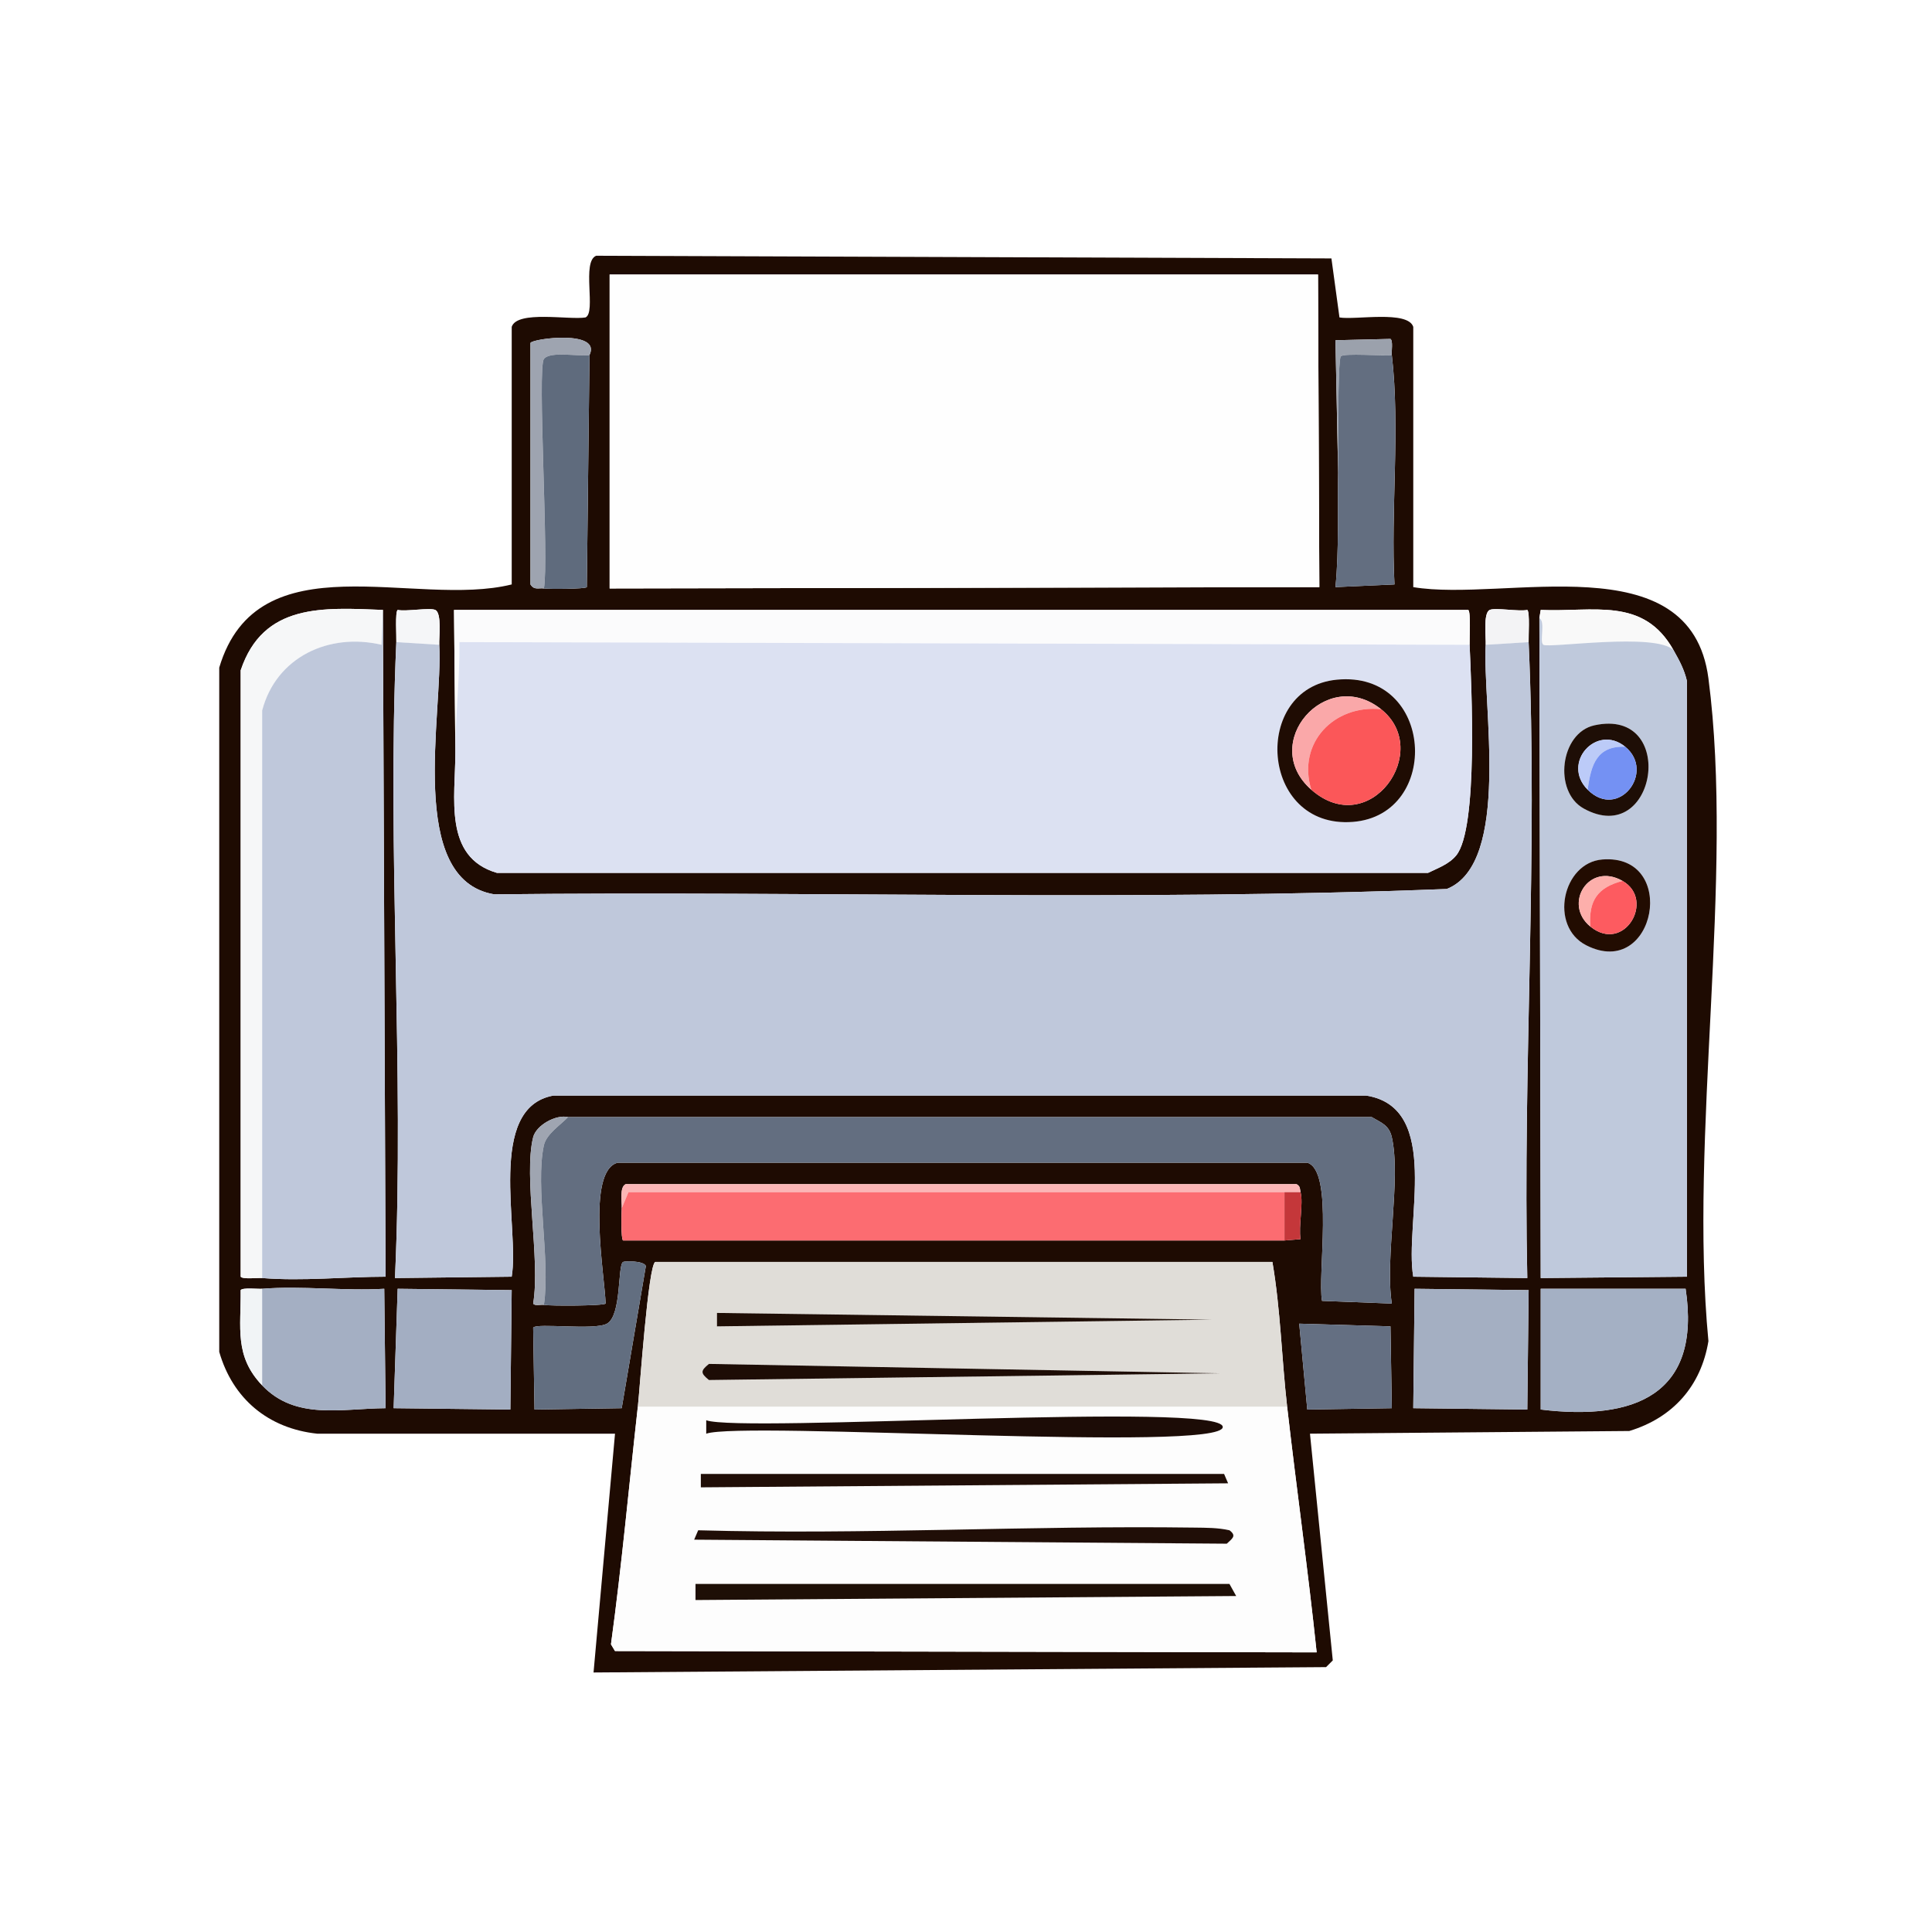
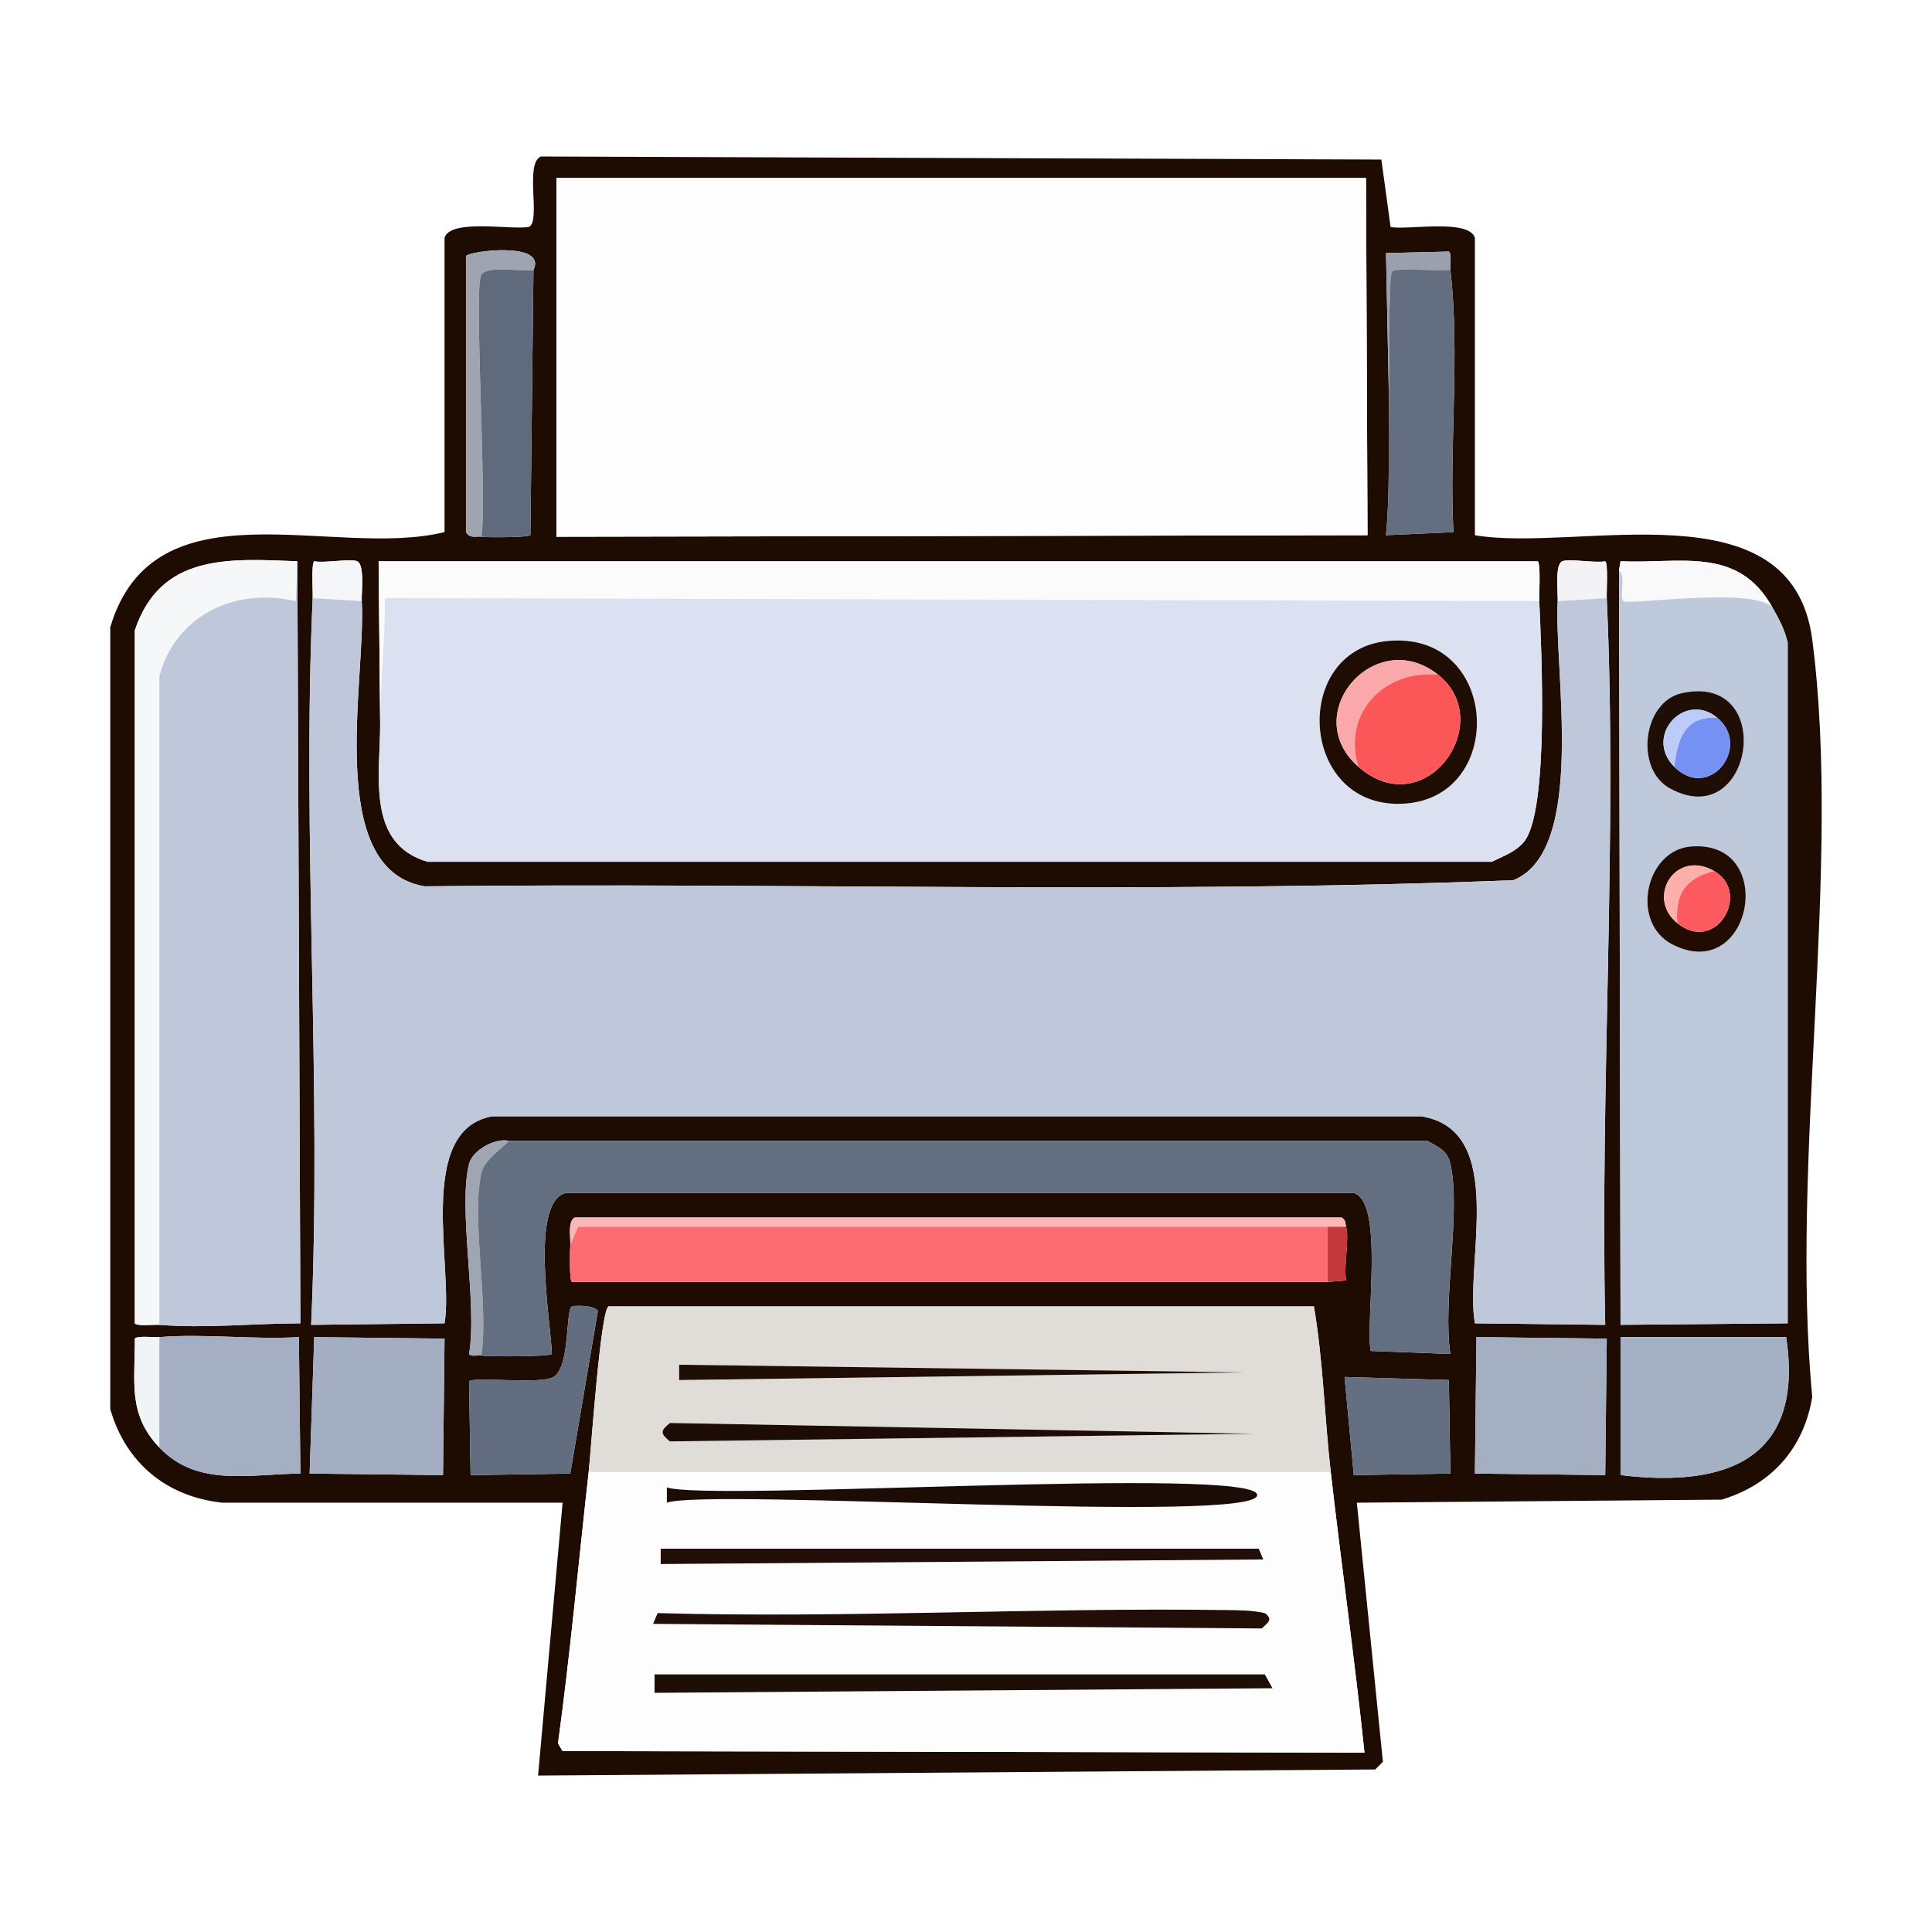
- <svg xmlns="http://www.w3.org/2000/svg" id="_レイヤー_1" data-name="レイヤー_1" version="1.1" viewBox="0 0 1024 1024">
+ <svg xmlns="http://www.w3.org/2000/svg" id="_レイヤー_1" version="1.1" viewBox="0 0 1024 1024">
  <defs>
    <style>
      .st0 {
        fill: #fd5b60;
      }

      .st1 {
        fill: #f1f4f6;
      }

      .st2 {
        fill: #626e80;
      }

      .st3 {
        fill: #220c01;
      }

      .st4 {
        fill: #f3f3f5;
      }

      .st5 {
        fill: #1c0c06;
      }

      .st6 {
        fill: #a4afc2;
      }

      .st7 {
        fill: #bfc8db;
      }

      .st8 {
        fill: #1d0c05;
      }

      .st9 {
        fill: #a4afc3;
      }

      .st10 {
        fill: #1e0e06;
      }

      .st11 {
        fill: #9ea4b0;
      }

      .st12 {
        fill: #1f0e06;
      }

      .st13 {
        fill: #a4b0c4;
      }

      .st14 {
        fill: #200e07;
      }

      .st15 {
        fill: #e0ddd8;
      }

      .st16 {
        fill: #fbfbfc;
      }

      .st17 {
        fill: #f5f6f8;
      }

      .st18 {
        fill: #646f82;
      }

      .st19 {
        fill: #fdafab;
      }

      .st20 {
        fill: #f9f9f9;
      }

      .st21 {
        fill: #7491f3;
      }

      .st22 {
        fill: #a3aec2;
      }

      .st23 {
        fill: #5f6b7d;
      }

      .st24 {
        fill: #bfc9dc;
      }

      .st25 {
        fill: #dce1f2;
      }

      .st26 {
        fill: #fc6c71;
      }

      .st27 {
        fill: #1e0b02;
      }

      .st28 {
        fill: #1f0c03;
      }

      .st29 {
        fill: #9fa5b1;
      }

      .st30 {
        fill: #fefefe;
      }

      .st31 {
        fill: #c4373a;
      }

      .st32 {
        fill: #fbb6b6;
      }

      .st33 {
        fill: #fb5759;
      }

      .st34 {
        fill: #f6f7f8;
      }

      .st35 {
        fill: #636e80;
      }

      .st36 {
        fill: #9ba1ac;
      }

      .st37 {
        fill: #bccbf8;
      }

      .st38 {
        fill: #faa8a9;
      }

      .st39 {
        fill: #1e0f06;
      }

      .st40 {
        fill: #fdfdfd;
      }
    </style>
  </defs>
-   <path class="st27" d="M316.01,135.55l389.67,1.42,4.27,31.29c8.49,1.45,36.2-3.92,39.11,4.98v137.95c48.47,8.11,147-23.84,156.44,48.35,13.85,105.95-10.4,242.21,0,351.28-3.9,23.74-18.75,40.6-41.95,47.64l-169.24,1.42,12.09,120.17-3.56,3.56-388.25,2.84,11.38-126.57h-157.86c-25.93-2.76-44.78-18.54-51.91-43.38v-362.65c20.38-68.35,103.85-31.36,155.02-44.09v-136.53c2.91-8.89,30.62-3.53,39.11-4.98,5.81-2.58-2.22-29.65,5.69-32.71ZM323.12,145.5v166.39l376.16-.71-.71-165.68h-375.45ZM288.28,311.9c2.77.43,22.06.27,22.75-.71l1.42-123.02c6.49-13.5-30.23-8.77-31.29-6.4v128c2,3.2,4.43,1.72,7.11,2.13ZM709.24,250.74c-.43,20.15.57,40.32-1.42,60.44l31.29-1.42c-2.07-39.15,3.1-82.95-1.42-121.6-.24-2.03.76-7.49-.71-8.53l-29.15.71,1.42,70.4ZM138.95,677.39c21.42,1.73,43.92-.69,65.42-.71l-1.42-353.41c-31.74-1.26-63.45-3.61-75.37,32v321.41c1.04,1.46,9.04.52,11.38.71ZM210.06,340.34c-5.01,111.1,4.34,225.64-.71,337.05l61.86-.71c4.34-25.23-13.69-89.44,22.04-96h430.92c40.23,6.43,20.04,67.74,24.89,96l60.44.71c-2.44-111.25,5.71-226.2.71-337.05-.13-2.87.73-16.04-.71-17.07-4.38.98-16.89-1.34-19.91,0-3.61,1.6-1.92,14.85-2.13,18.49-1.82,31.32,13.68,115.78-20.62,129.42-167.38,6.6-336.75.98-504.87,2.84-46.79-7.79-27.04-95.9-29.15-132.26-.21-3.64,1.48-16.89-2.13-18.49-3.02-1.34-15.53.98-19.91,0-1.44,1.02-.58,14.19-.71,17.07ZM241.35,398.65c.04,23.84-6.58,55.66,22.04,64h493.49c5.17-2.53,11.12-4.6,14.93-9.24,11.79-14.37,8.06-89.68,7.11-111.64-.13-3.01.74-17.46-.71-18.49H240.64l.71,75.37ZM815.9,327.54l.71,349.85,77.51-.71v-315.72c-1.53-6.38-3.96-10.73-7.11-16.35-15.98-28.55-42.6-20.1-70.4-21.33l-.71,4.27ZM288.28,691.62c3.28.61,31.66.54,32.71-.71-.37-14.13-10.49-70.29,6.4-74.66h365.5c14.25,4.31,5.3,59.79,7.82,73.24l36.98,1.42c-3.77-24.31,5.03-65.99,0-88.17-1.48-6.52-5.7-7.7-10.67-10.67h-425.94c-6.51-1.47-16.89,4.35-18.49,10.67-5.25,20.77,3.94,64.88,0,88.17.86,1.44,4.13.42,5.69.71ZM329.52,640.42c-.17,2.42-.49,16.21.71,17.07h350.56l8.53-.71c-1.16-6.82,1.59-18.91,0-24.89-.45-1.69.11-2.95-2.13-4.27h-355.54c-3.46,1.53-1.91,9.62-2.13,12.8ZM330.23,668.86c-2.96,1.79-.68,28.34-8.53,32.71-6.66,3.71-37.23-.52-39.11,2.13l.71,43.38,46.22-.71,12.8-75.37c-1.24-2.88-11.24-2.64-12.09-2.13ZM338.05,745.66c-4.69,41.92-8.5,84.05-14.22,125.86l2.13,3.56,371.9.71c-4.53-43.31-10.68-86.8-15.64-130.13-2.92-25.51-3.47-51.44-7.82-76.8h-327.1c-3.74,1.63-8.16,67.09-9.24,76.8ZM138.95,734.28c17.7,18.56,41.9,12.27,65.42,12.09l-.71-63.29c-21.05,1.24-43.91-1.68-64.71,0-2.34.19-10.34-.75-11.38.71.2,19.91-3.5,34.88,11.38,50.49ZM210.77,683.08l-2.13,63.29,61.86.71.71-63.29-60.44-.71ZM749.77,683.08l-.71,63.29,60.44.71.71-63.29-60.44-.71ZM816.61,683.08v64c49.28,6,85.33-7.52,76.8-64h-76.8ZM688.62,701.57l4.27,45.51,44.8-.71-.71-43.38-48.35-1.42Z" />
-   <path class="st30" d="M323.12,145.5h375.45l.71,165.68-376.16.71v-166.39Z" />
-   <path class="st11" d="M312.45,188.17c-5.24,1.02-20.92-2.28-24.18,2.13-3.61,4.9,2.77,106.86,0,121.6-2.68-.42-5.11,1.06-7.11-2.13v-128c1.05-2.37,37.78-7.1,31.29,6.4Z" />
-   <path class="st36" d="M737.68,188.17c-4.07.63-25.7-1.15-27.02.71-1.79,2.52-1.25,53.57-1.42,61.86l-1.42-70.4,29.15-.71c1.47,1.04.47,6.5.71,8.53Z" />
-   <path class="st23" d="M312.45,188.17l-1.42,123.02c-.7.98-19.99,1.14-22.75.71,2.77-14.73-3.61-116.7,0-121.6,3.25-4.42,18.94-1.12,24.18-2.13Z" />
-   <path class="st35" d="M737.68,188.17c4.52,38.64-.65,82.45,1.42,121.6l-31.29,1.42c1.99-20.12.99-40.29,1.42-60.44.18-8.3-.37-59.34,1.42-61.86,1.32-1.86,22.95-.08,27.02-.71Z" />
-   <path class="st34" d="M202.95,323.27l-.71,18.49c-27.83-6.56-55.86,6.46-63.29,34.84v300.79c-2.34-.19-10.34.75-11.38-.71v-321.41c11.93-35.61,43.64-33.26,75.37-32Z" />
-   <path class="st7" d="M138.95,677.39v-300.79c7.42-28.38,35.45-41.41,63.29-34.84l.71-18.49,1.42,353.41c-21.5.02-43.99,2.44-65.42.71Z" />
-   <path class="st17" d="M232.81,341.76l-22.75-1.42c.13-2.87-.73-16.04.71-17.07,4.38.98,16.89-1.34,19.91,0,3.61,1.6,1.92,14.85,2.13,18.49Z" />
-   <path class="st16" d="M778.93,341.76l-535.45-1.42c.25,19.26-2.17,39.18-2.13,58.31l-.71-75.37h537.58c1.45,1.03.58,15.47.71,18.49Z" />
-   <path class="st4" d="M810.21,340.34l-22.75,1.42c.21-3.64-1.48-16.89,2.13-18.49,3.02-1.34,15.53.98,19.91,0,1.44,1.02.58,14.19.71,17.07Z" />
-   <path class="st20" d="M887.01,344.61c-9.37-9.53-66.1-.93-68.98-2.84-2.33-1.55,1.31-12.01-2.13-14.22l.71-4.27c27.8,1.23,54.42-7.22,70.4,21.33Z" />
-   <path class="st24" d="M887.01,344.61c3.15,5.62,5.58,9.98,7.11,16.35v315.72l-77.51.71-.71-349.85c3.44,2.22-.19,12.67,2.13,14.22,2.87,1.91,59.6-6.69,68.98,2.84ZM845.06,384.43c-18.2,3.99-21.86,35.12-5.69,44.09,38.82,21.51,50.08-53.82,5.69-44.09ZM849.32,455.54c-21.21,1.64-28.44,35.42-8.53,45.51,36.82,18.67,49.12-48.66,8.53-45.51Z" />
-   <path class="st7" d="M232.81,341.76c2.11,36.36-17.64,124.47,29.15,132.26,168.12-1.87,337.49,3.76,504.87-2.84,34.3-13.64,18.8-98.1,20.62-129.42l22.75-1.42c5,110.85-3.15,225.81-.71,337.05l-60.44-.71c-4.85-28.26,15.34-89.56-24.89-96h-430.92c-35.73,6.55-17.7,70.77-22.04,96l-61.86.71c5.05-111.41-4.3-225.95.71-337.05l22.75,1.42Z" />
-   <path class="st25" d="M778.93,341.76c.95,21.96,4.68,97.27-7.11,111.64-3.81,4.64-9.76,6.72-14.93,9.24h-493.49c-28.63-8.34-22-40.16-22.04-64-.03-19.13,2.39-39.05,2.13-58.31l535.45,1.42ZM708.53,360.25c-45.47,4.42-40.86,79.27,8.53,75.37,47.05-3.71,43.23-80.4-8.53-75.37Z" />
-   <path class="st28" d="M708.53,360.25c51.76-5.03,55.58,71.66,8.53,75.37-49.39,3.9-54-70.96-8.53-75.37ZM695.02,418.56c30.92,27.14,64.69-20.64,36.98-42.67-29.08-23.12-64.93,18.12-36.98,42.67Z" />
-   <path class="st38" d="M731.99,375.89c-24.99-2.5-44.6,17.93-36.98,42.67-27.96-24.55,7.89-65.78,36.98-42.67Z" />
-   <path class="st33" d="M731.99,375.89c27.72,22.03-6.06,69.81-36.98,42.67-7.62-24.73,11.99-45.16,36.98-42.67Z" />
-   <path class="st10" d="M845.06,384.43c44.39-9.73,33.13,65.6-5.69,44.09-16.17-8.96-12.51-40.1,5.69-44.09ZM841.5,418.56c16.3,16.35,36.13-9.44,19.91-22.75-15.12-12.41-34.09,8.54-19.91,22.75Z" />
-   <path class="st37" d="M861.41,395.8c-15.07-.57-18.18,9.59-19.91,22.75-14.17-14.21,4.79-35.17,19.91-22.75Z" />
-   <path class="st21" d="M861.41,395.8c16.22,13.32-3.61,39.1-19.91,22.75,1.73-13.17,4.84-23.33,19.91-22.75Z" />
-   <path class="st3" d="M849.32,455.54c40.59-3.15,28.29,64.18-8.53,45.51-19.91-10.09-12.67-43.87,8.53-45.51ZM842.92,491.09c17.94,14.57,34.57-14.18,17.07-24.18-17.99-10.27-31.67,12.31-17.07,24.18Z" />
-   <path class="st19" d="M859.99,466.91c-13.21,3.41-18.1,10.46-17.07,24.18-14.61-11.86-.92-34.45,17.07-24.18Z" />
-   <path class="st0" d="M842.92,491.09c-1.03-13.72,3.86-20.77,17.07-24.18,17.5,9.99.87,38.75-17.07,24.18Z" />
-   <path class="st29" d="M301.08,592.06c-3.84,4.1-11.48,8.95-12.8,14.93-4.77,21.64,3.57,61.05,0,84.62-1.56-.29-4.83.73-5.69-.71,3.94-23.3-5.25-67.41,0-88.17,1.6-6.31,11.97-12.14,18.49-10.67Z" />
-   <path class="st35" d="M288.28,691.62c3.57-23.57-4.77-62.98,0-84.62,1.32-5.98,8.96-10.83,12.8-14.93h425.94c4.97,2.97,9.19,4.14,10.67,10.67,5.03,22.18-3.77,63.87,0,88.17l-36.98-1.42c-2.52-13.46,6.43-68.93-7.82-73.24h-365.5c-16.89,4.38-6.77,60.54-6.4,74.66-1.05,1.25-29.43,1.32-32.71.71Z" />
-   <path class="st32" d="M689.33,631.88h-356.25l-3.56,8.53c.23-3.18-1.33-11.27,2.13-12.8h355.54c2.25,1.31,1.69,2.58,2.13,4.27Z" />
-   <path class="st26" d="M680.8,631.88v25.6h-350.56c-1.2-.85-.88-14.64-.71-17.07l3.56-8.53h347.72Z" />
-   <path class="st31" d="M689.33,631.88c1.59,5.98-1.16,18.07,0,24.89l-8.53.71v-25.6h8.53Z" />
-   <path class="st2" d="M330.23,668.86c.84-.51,10.85-.75,12.09,2.13l-12.8,75.37-46.22.71-.71-43.38c1.88-2.65,32.45,1.57,39.11-2.13,7.85-4.37,5.57-30.92,8.53-32.71Z" />
-   <path class="st15" d="M682.22,745.66h-344.16c1.09-9.71,5.51-75.17,9.24-76.8h327.1c4.35,25.36,4.9,51.28,7.82,76.8ZM380.01,695.88v7.11l262.39-3.56-262.39-3.56ZM375.74,722.9c-4.55,3.71-4.47,4.88,0,8.53l270.92-3.56-270.92-4.98Z" />
-   <path class="st1" d="M138.95,683.08v51.2c-14.88-15.61-11.17-30.58-11.38-50.49,1.04-1.46,9.04-.52,11.38-.71Z" />
-   <path class="st9" d="M138.95,734.28v-51.2c20.8-1.68,43.66,1.24,64.71,0l.71,63.29c-23.52.18-47.72,6.47-65.42-12.09Z" />
-   <path class="st22" d="M210.77,683.08l60.44.71-.71,63.29-61.86-.71,2.13-63.29Z" />
-   <path class="st6" d="M749.77,683.08l60.44.71-.71,63.29-60.44-.71.71-63.29Z" />
-   <path class="st13" d="M816.61,683.08h76.8c8.53,56.47-27.52,69.99-76.8,64v-64Z" />
-   <path class="st12" d="M380.01,695.88l262.39,3.56-262.39,3.56v-7.11Z" />
-   <path class="st18" d="M688.62,701.57l48.35,1.42.71,43.38-44.8.71-4.27-45.51Z" />
-   <path class="st8" d="M375.74,722.9l270.92,4.98-270.92,3.56c-4.47-3.66-4.55-4.83,0-8.53Z" />
-   <path class="st40" d="M682.22,745.66c4.96,43.33,11.11,86.82,15.64,130.13l-371.9-.71-2.13-3.56c5.72-41.81,9.53-83.94,14.22-125.86h344.16ZM374.32,752.77v7.11c18.75-6.75,273.82,10.13,273.77-3.56s-254.89,3.19-273.77-3.56ZM371.47,781.21v7.11l279.46-2.13-2.13-4.98h-277.32ZM633.15,809.66c-87.49-1.21-175.52,3.87-263.1,1.42l-2.13,4.98,282.3,2.13c2.77-2.66,5.47-4.11,1.42-7.11-6.18-1.39-12.19-1.34-18.49-1.42ZM368.63,839.52v8.53l286.57-2.13-3.56-6.4h-283.01Z" />
-   <path class="st5" d="M374.32,752.77c18.88,6.75,273.71-10.13,273.77,3.56s-255.01-3.19-273.77,3.56v-7.11Z" />
-   <path class="st14" d="M371.47,781.21h277.32l2.13,4.98-279.46,2.13v-7.11Z" />
-   <path class="st14" d="M633.15,809.66c6.3.09,12.31.03,18.49,1.42,4.05,3,1.35,4.45-1.42,7.11l-282.3-2.13,2.13-4.98c87.58,2.44,175.61-2.63,263.1-1.42Z" />
-   <path class="st39" d="M368.63,839.52h283.01l3.56,6.4-286.57,2.13v-8.53Z" />
+   <path class="st27" d="M286.81,82.95l445.34,1.62,4.89,35.77c9.71,1.65,41.38-4.48,44.69,5.7v157.65c55.39,9.27,168-27.24,178.79,55.25,15.83,121.09-11.88,276.81,0,401.46-4.46,27.14-21.43,46.4-47.95,54.44l-193.42,1.62,13.81,137.33-4.06,4.06-443.71,3.24,13-144.65H117.78c-29.63-3.16-51.18-21.18-59.33-49.58v-414.46c23.3-78.11,118.69-35.84,177.16-50.39V125.99c3.33-10.17,35-4.03,44.69-5.7,6.65-2.94-2.54-33.89,6.51-37.39h-.01v.04ZM294.93,94.32v190.16l429.89-.81-.81-189.35h-429.08,0ZM255.12,284.49c3.17.49,25.22.31,26.01-.81l1.62-140.6c7.41-15.42-34.55-10.03-35.77-7.32v146.28c2.28,3.66,5.07,1.96,8.13,2.43h.01ZM736.21,214.59c-.49,23.03.65,46.08-1.62,69.08l35.77-1.62c-2.37-44.75,3.54-94.8-1.62-138.97-.28-2.33.86-8.57-.81-9.75l-33.31.81,1.62,80.46h-.02ZM84.46,702.2c24.48,1.97,50.2-.79,74.76-.81l-1.62-403.9c-36.28-1.44-72.51-4.13-86.13,36.58v367.32c1.18,1.66,10.34.6,13,.81h-.01ZM165.73,316.99c-5.73,126.97,4.96,257.88-.81,385.2l70.7-.81c4.96-28.83-15.65-102.22,25.18-109.72h492.48c45.97,7.35,22.9,77.42,28.45,109.72l69.08.81c-2.78-127.15,6.53-258.52.81-385.2-.15-3.29.83-18.34-.81-19.51-5,1.12-19.31-1.54-22.75,0-4.13,1.82-2.2,16.97-2.43,21.13-2.08,35.8,15.64,132.32-23.56,147.91-191.29,7.54-384.86,1.12-577,3.24-53.47-8.91-30.9-109.6-33.31-151.16-.25-4.16,1.7-19.31-2.43-21.13-3.46-1.54-17.75,1.12-22.75,0-1.64,1.16-.66,16.21-.81,19.51h-.02ZM201.48,383.63c.04,27.24-7.52,63.62,25.18,73.14h563.98c5.91-2.89,12.7-5.26,17.07-10.56,13.47-16.43,9.22-102.5,8.13-127.58-.15-3.45.84-19.96-.81-21.13H200.67l.81,86.13h0ZM858.11,302.36l.81,399.83,88.59-.81v-360.82c-1.75-7.3-4.52-12.27-8.13-18.69-18.26-32.63-48.68-22.98-80.46-24.37l-.81,4.89h0v-.02ZM255.12,718.45c3.74.69,36.18.62,37.39-.81-.43-16.15-11.99-80.33,7.32-85.32h417.71c16.29,4.93,6.06,68.33,8.94,83.7l42.26,1.62c-4.31-27.79,5.75-75.41,0-100.77-1.7-7.46-6.52-8.8-12.19-12.19h-486.79c-7.45-1.67-19.31,4.97-21.13,12.19-6.01,23.73,4.5,74.14,0,100.77.98,1.64,4.73.48,6.51.81h-.01ZM302.25,659.95c-.19,2.76-.55,18.53.81,19.51h400.64l9.75-.81c-1.32-7.8,1.81-21.61,0-28.45-.51-1.93.13-3.37-2.43-4.89h-406.33c-3.96,1.75-2.19,11-2.43,14.62h0ZM303.06,692.45c-3.38,2.05-.78,32.38-9.75,37.39-7.62,4.25-42.55-.6-44.69,2.43l.81,49.58,52.82-.81,14.62-86.13c-1.42-3.3-12.84-3.02-13.81-2.43h0v-.02ZM312,780.21c-5.37,47.9-9.72,96.05-16.26,143.84l2.43,4.06,425.03.81c-5.17-49.49-12.2-99.2-17.88-148.72-3.34-29.15-3.97-58.78-8.94-87.78h-373.83c-4.28,1.87-9.32,76.67-10.56,87.78h-.01.01ZM84.46,767.21c20.22,21.22,47.88,14.03,74.76,13.81l-.81-72.33c-24.05,1.42-50.19-1.92-73.95,0-2.68.21-11.82-.85-13,.81.22,22.75-4,39.86,13,57.71h0ZM166.54,708.69l-2.43,72.33,70.7.81.81-72.33-69.08-.81h0ZM782.54,708.69l-.81,72.33,69.08.81.81-72.33-69.08-.81ZM858.92,708.69v73.14c56.32,6.86,97.52-8.6,87.78-73.14h-87.78ZM712.65,729.82l4.89,52.01,51.2-.81-.81-49.58-55.25-1.62h-.02Z" />
+   <path class="st30" d="M294.93,94.32h429.08l.81,189.35-429.9.81V94.32h0Z" />
+   <path class="st11" d="M282.74,143.09c-5.98,1.16-23.9-2.6-27.64,2.43-4.13,5.6,3.17,122.12,0,138.97-3.06-.48-5.85,1.22-8.13-2.43v-146.28c1.19-2.71,43.18-8.12,35.77,7.32h0Z" />
+   <path class="st36" d="M768.72,143.09c-4.65.73-29.38-1.31-30.88.81-2.05,2.88-1.43,61.23-1.62,70.7l-1.62-80.46,33.31-.81c1.67,1.18.53,7.42.81,9.75h0Z" />
+   <path class="st23" d="M282.74,143.09l-1.62,140.6c-.8,1.12-22.85,1.3-26.01.81,3.17-16.83-4.13-133.37,0-138.97,3.71-5.06,21.64-1.28,27.64-2.43h-.01Z" />
+   <path class="st35" d="M768.72,143.09c5.16,44.16-.75,94.23,1.62,138.97l-35.77,1.62c2.27-23,1.13-46.05,1.62-69.08.2-9.48-.43-67.82,1.62-70.7,1.5-2.12,26.23-.1,30.88-.81h.02Z" />
+   <path class="st34" d="M157.6,297.48l-.81,21.13c-31.81-7.5-63.84,7.38-72.33,39.82v343.76c-2.68-.21-11.82.85-13-.81v-367.32c13.63-40.69,49.88-38.02,86.13-36.58h.01Z" />
+   <path class="st7" d="M84.46,702.2v-343.76c8.48-32.44,40.51-47.33,72.33-39.82l.81-21.13,1.62,403.9c-24.58.02-50.27,2.78-74.76.81h0Z" />
+   <path class="st17" d="M191.72,318.62l-26.01-1.62c.15-3.29-.83-18.34.81-19.51,5,1.12,19.31-1.54,22.75,0,4.13,1.82,2.2,16.97,2.43,21.13h.01Z" />
+   <path class="st16" d="M815.86,318.62l-611.94-1.62c.29,22.02-2.49,44.78-2.43,66.64l-.81-86.13h614.37c1.65,1.17.66,17.69.81,21.13h0v-.02Z" />
+   <path class="st4" d="M851.61,316.99l-26.01,1.62c.25-4.16-1.7-19.31,2.43-21.13,3.46-1.54,17.75,1.12,22.75,0,1.64,1.16.66,16.21.81,19.51h.01Z" />
+   <path class="st20" d="M939.38,321.87c-10.71-10.89-75.54-1.07-78.84-3.24-2.67-1.77,1.49-13.73-2.43-16.26l.81-4.89c31.78,1.41,62.2-8.26,80.46,24.37h0Z" />
+   <path class="st24" d="M939.38,321.87c3.61,6.42,6.38,11.4,8.13,18.69v360.82l-88.59.81-.81-399.83c3.94,2.54-.21,14.49,2.43,16.26,3.29,2.19,68.12-7.65,78.84,3.24h0ZM891.44,367.38c-20.8,4.57-24.98,40.14-6.51,50.39,44.36,24.59,57.24-61.5,6.51-50.39ZM896.31,448.65c-24.25,1.88-32.5,40.48-9.75,52.01,42.08,21.33,56.14-55.62,9.75-52.01Z" />
+   <path class="st7" d="M191.72,318.62c2.41,41.56-20.16,142.25,33.31,151.16,192.14-2.13,385.7,4.3,577-3.24,39.2-15.58,21.48-112.12,23.56-147.91l26.01-1.62c5.72,126.69-3.61,258.07-.81,385.2l-69.08-.81c-5.55-32.3,17.54-102.36-28.45-109.72h-492.48c-40.83,7.49-20.22,80.88-25.18,109.72l-70.7.81c5.77-127.33-4.92-258.23.81-385.2l26.01,1.62h.01-.01Z" />
+   <path class="st25" d="M815.86,318.62c1.09,25.1,5.34,111.17-8.13,127.58-4.35,5.3-11.16,7.68-17.07,10.56H226.69c-32.73-9.54-25.14-45.9-25.18-73.14-.03-21.87,2.73-44.63,2.43-66.64l611.94,1.62h-.01v.02ZM735.4,339.75c-51.97,5.06-46.7,90.59,9.75,86.13,53.77-4.25,49.41-91.88-9.75-86.13Z" />
+   <path class="st28" d="M735.4,339.75c59.16-5.75,63.52,81.9,9.75,86.13-56.45,4.46-61.72-81.1-9.75-86.13ZM719.97,406.39c35.34,31.02,73.93-23.58,42.26-48.77-33.24-26.42-74.21,20.7-42.26,48.77Z" />
+   <path class="st38" d="M762.22,357.62c-28.57-2.86-50.98,20.49-42.26,48.77-31.96-28.05,9.01-75.18,42.26-48.77Z" />
+   <path class="st33" d="M762.22,357.62c31.68,25.17-6.92,79.79-42.26,48.77-8.7-28.27,13.71-51.62,42.26-48.77Z" />
+   <path class="st10" d="M891.44,367.38c50.73-11.13,37.87,74.98-6.51,50.39-18.49-10.24-14.29-45.82,6.51-50.39ZM887.37,406.39c18.62,18.69,41.29-10.78,22.75-26.01-17.28-14.19-38.97,9.76-22.75,26.01Z" />
+   <path class="st37" d="M910.13,380.37c-17.23-.65-20.78,10.97-22.75,26.01-16.19-16.25,5.47-40.19,22.75-26.01Z" />
+   <path class="st21" d="M910.13,380.37c18.54,15.22-4.13,44.68-22.75,26.01,1.97-15.05,5.54-26.67,22.75-26.01Z" />
+   <path class="st3" d="M896.31,448.65c46.39-3.61,32.33,73.34-9.75,52.01-22.75-11.53-14.49-50.13,9.75-52.01ZM888.99,489.28c20.5,16.65,39.51-16.2,19.51-27.64-20.57-11.73-36.19,14.07-19.51,27.64Z" />
+   <path class="st19" d="M908.5,461.64c-15.09,3.89-20.68,11.96-19.51,27.64-16.69-13.56-1.06-39.37,19.51-27.64Z" />
+   <path class="st0" d="M888.99,489.28c-1.17-15.68,4.42-23.73,19.51-27.64,20,11.41.99,44.29-19.51,27.64Z" />
+   <path class="st29" d="M269.75,604.67c-4.38,4.68-13.12,10.23-14.62,17.07-5.45,24.74,4.09,69.77,0,96.7-1.78-.33-5.53.83-6.51-.81,4.5-26.62-6.01-77.04,0-100.77,1.82-7.21,13.69-13.88,21.13-12.19h0Z" />
+   <path class="st35" d="M255.12,718.45c4.09-26.93-5.45-71.98,0-96.7,1.5-6.84,10.24-12.37,14.62-17.07h486.79c5.67,3.39,10.51,4.74,12.19,12.19,5.75,25.34-4.31,72.99,0,100.77l-42.26-1.62c-2.88-15.38,7.35-78.77-8.94-83.7h-417.71c-19.31,5-7.73,69.18-7.32,85.32-1.19,1.43-33.63,1.5-37.39.81h.01Z" />
+   <path class="st32" d="M713.46,650.19h-407.14l-4.06,9.75c.27-3.64-1.51-12.89,2.43-14.62h406.33c2.57,1.49,1.93,2.94,2.43,4.89h.01,0Z" />
+   <path class="st26" d="M703.71,650.19v29.26h-400.64c-1.38-.97-1-16.74-.81-19.51l4.06-9.75h397.39-.01Z" />
+   <path class="st31" d="M713.46,650.19c1.81,6.84-1.32,20.65,0,28.45l-9.75.81v-29.26h9.75Z" />
+   <path class="st2" d="M303.06,692.45c.96-.59,12.41-.85,13.81,2.43l-14.62,86.13-52.82.81-.81-49.58c2.14-3.03,37.09,1.79,44.69-2.43,8.97-4.99,6.37-35.34,9.75-37.39h0v.02Z" />
+   <path class="st15" d="M705.33,780.21h-393.32c1.25-11.09,6.29-85.91,10.56-87.78h373.83c4.97,28.98,5.6,58.6,8.94,87.78h-.01ZM359.96,723.33v8.13l299.87-4.06-299.87-4.06h0ZM355.07,754.21c-5.21,4.25-5.11,5.58,0,9.75l309.62-4.06-309.62-5.7h0Z" />
+   <path class="st1" d="M84.46,708.69v58.52c-17-17.85-12.77-34.94-13-57.71,1.18-1.66,10.34-.6,13-.81Z" />
+   <path class="st9" d="M84.46,767.21v-58.52c23.78-1.92,49.9,1.42,73.95,0l.81,72.33c-26.88.2-54.54,7.39-74.76-13.81h0Z" />
+   <path class="st22" d="M166.54,708.69l69.08.81-.81,72.33-70.7-.81,2.43-72.33h0Z" />
+   <path class="st6" d="M782.54,708.69l69.08.81-.81,72.33-69.08-.81.81-72.33Z" />
+   <path class="st13" d="M858.92,708.69h87.78c9.75,64.53-31.46,79.99-87.78,73.14v-73.14Z" />
+   <path class="st12" d="M359.96,723.33l299.87,4.06-299.87,4.06v-8.13h0Z" />
+   <path class="st18" d="M712.65,729.82l55.25,1.62.81,49.58-51.2.81-4.89-52.01h.02Z" />
+   <path class="st8" d="M355.07,754.21l309.62,5.7-309.62,4.06c-5.11-4.18-5.21-5.53,0-9.75h0Z" />
+   <path class="st40" d="M705.33,780.21c5.66,49.52,12.69,99.22,17.88,148.72l-425.03-.81-2.43-4.06c6.54-47.79,10.89-95.94,16.26-143.84h393.34-.01ZM353.45,788.34v8.13c21.43-7.71,312.94,11.57,312.88-4.06-.05-15.65-291.3,3.65-312.88-4.06h0ZM350.2,820.84v8.13l319.38-2.43-2.43-5.7h-316.95ZM649.26,853.36c-99.99-1.39-200.6,4.43-300.68,1.62l-2.43,5.7,322.63,2.43c3.17-3.04,6.25-4.69,1.62-8.13-7.06-1.59-13.93-1.54-21.13-1.62h-.01ZM346.94,887.48v9.75l327.51-2.43-4.06-7.32h-323.44,0Z" />
+   <path class="st5" d="M353.45,788.34c21.58,7.71,312.81-11.57,312.88,4.06.06,15.65-291.44-3.65-312.88,4.06v-8.13h0Z" />
+   <path class="st14" d="M350.2,820.84h316.94l2.43,5.7-319.38,2.43v-8.13h.01,0Z" />
+   <path class="st14" d="M649.26,853.36c7.2.11,14.07.03,21.13,1.62,4.63,3.42,1.55,5.09-1.62,8.13l-322.63-2.43,2.43-5.7c100.1,2.78,200.69-3.01,300.68-1.62h.01Z" />
+   <path class="st39" d="M346.94,887.48h323.44l4.06,7.32-327.51,2.43v-9.75h0Z" />
</svg>
